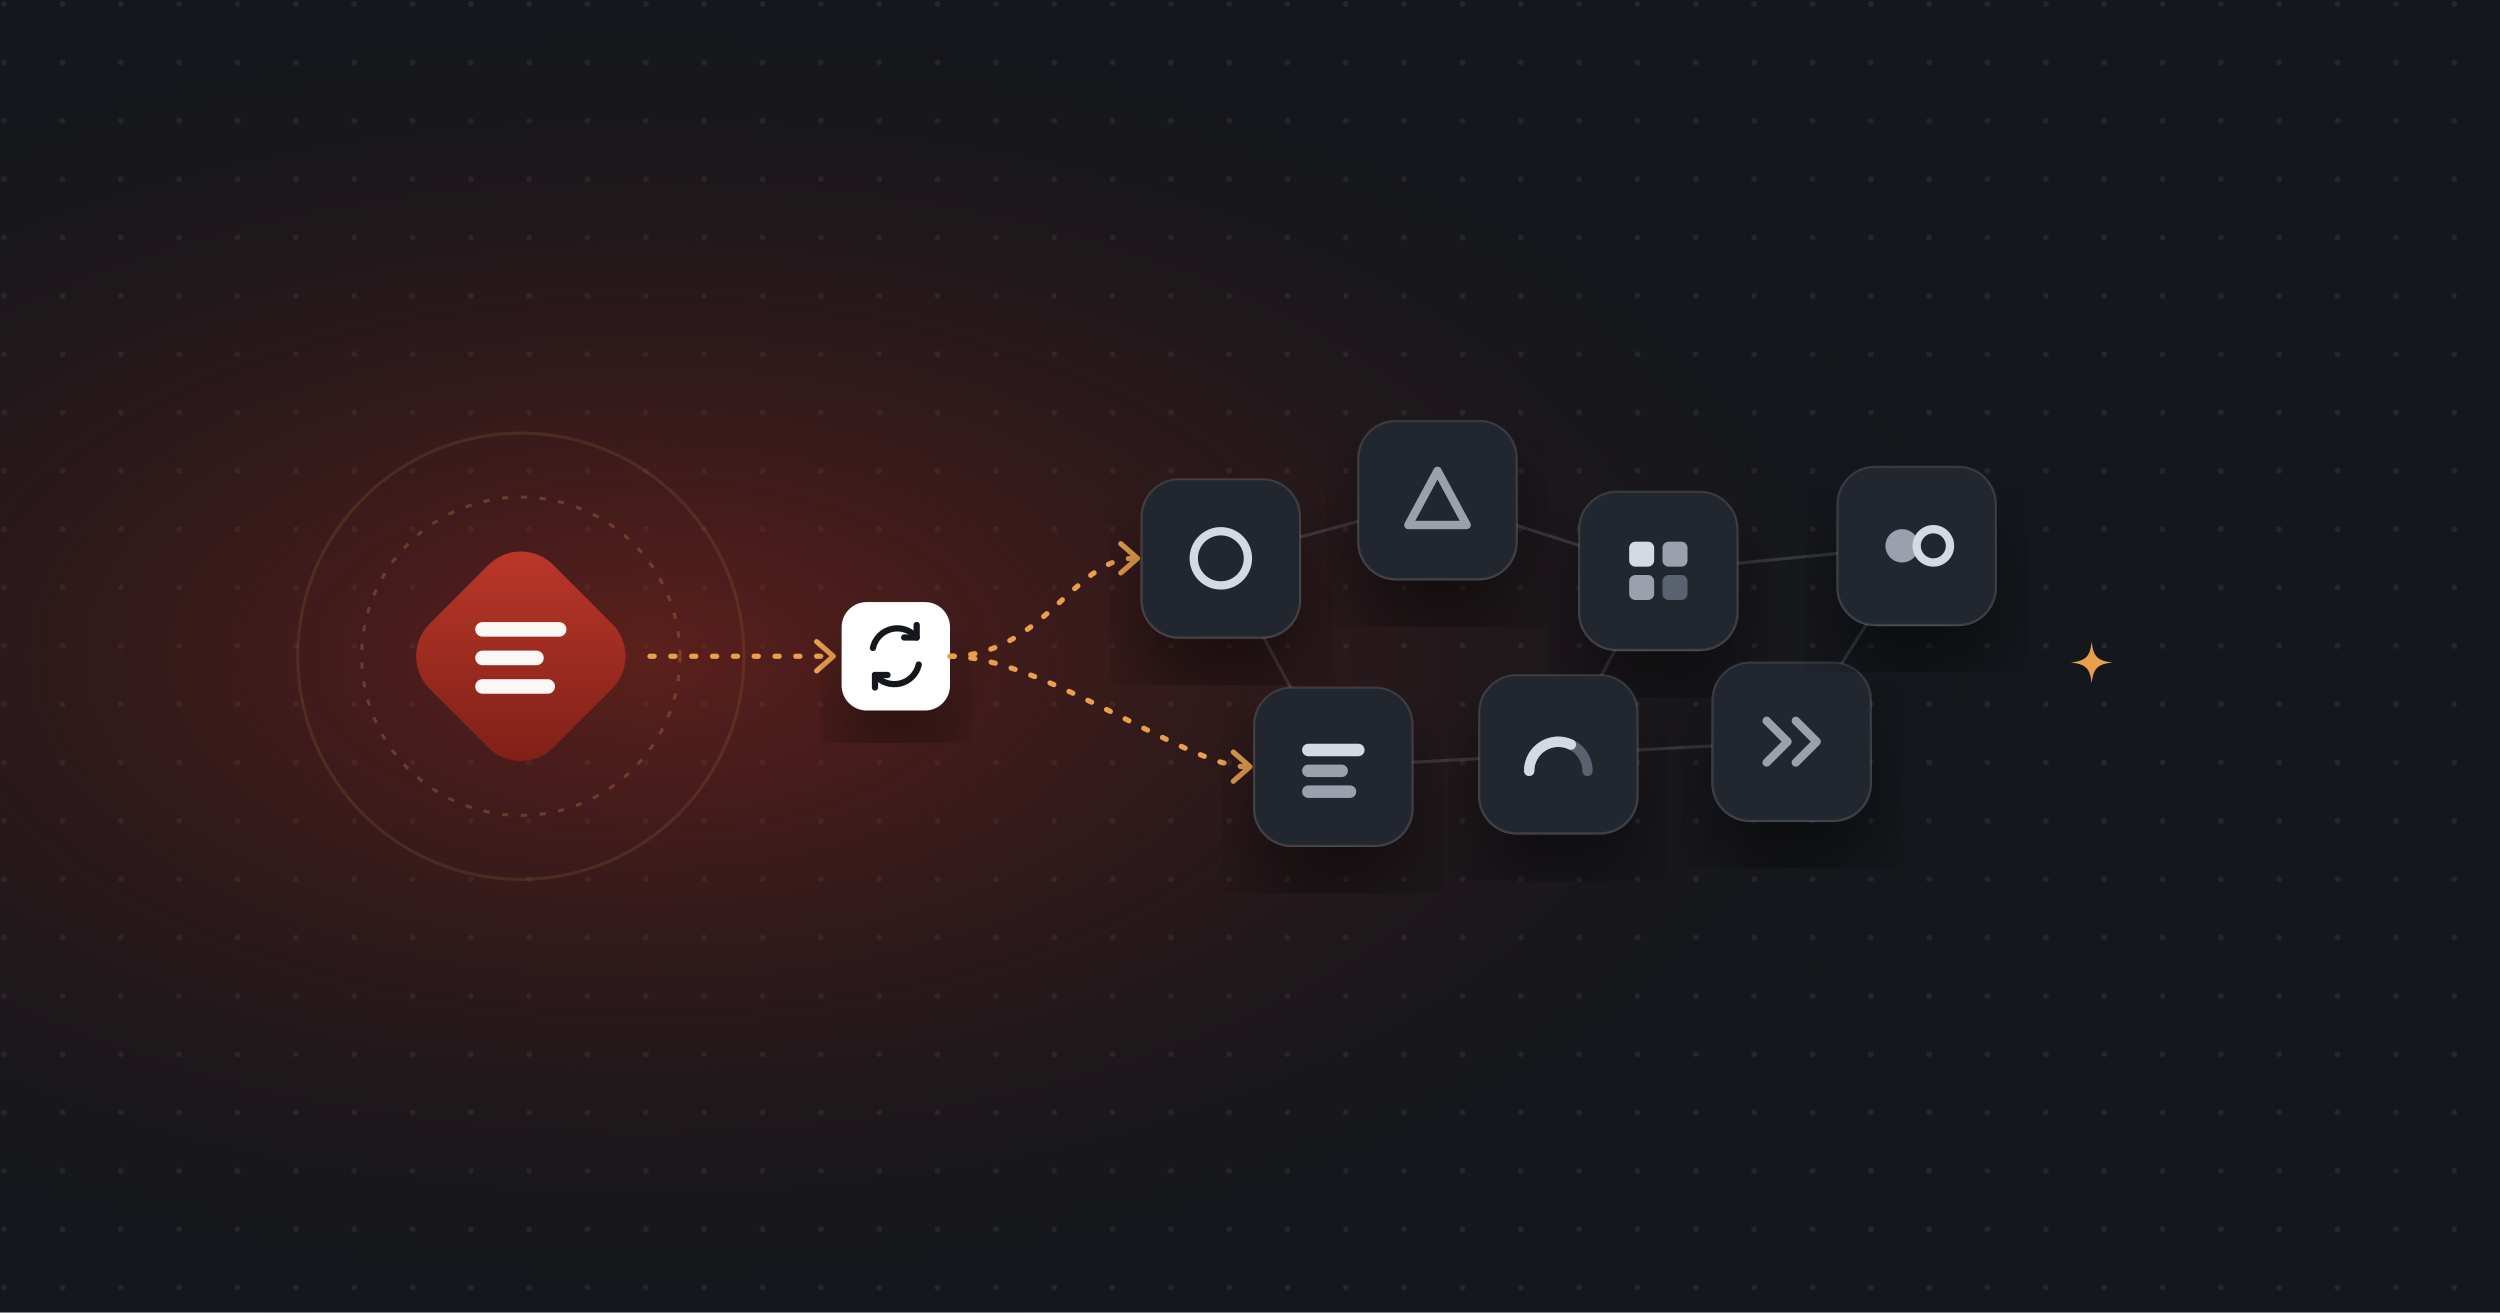
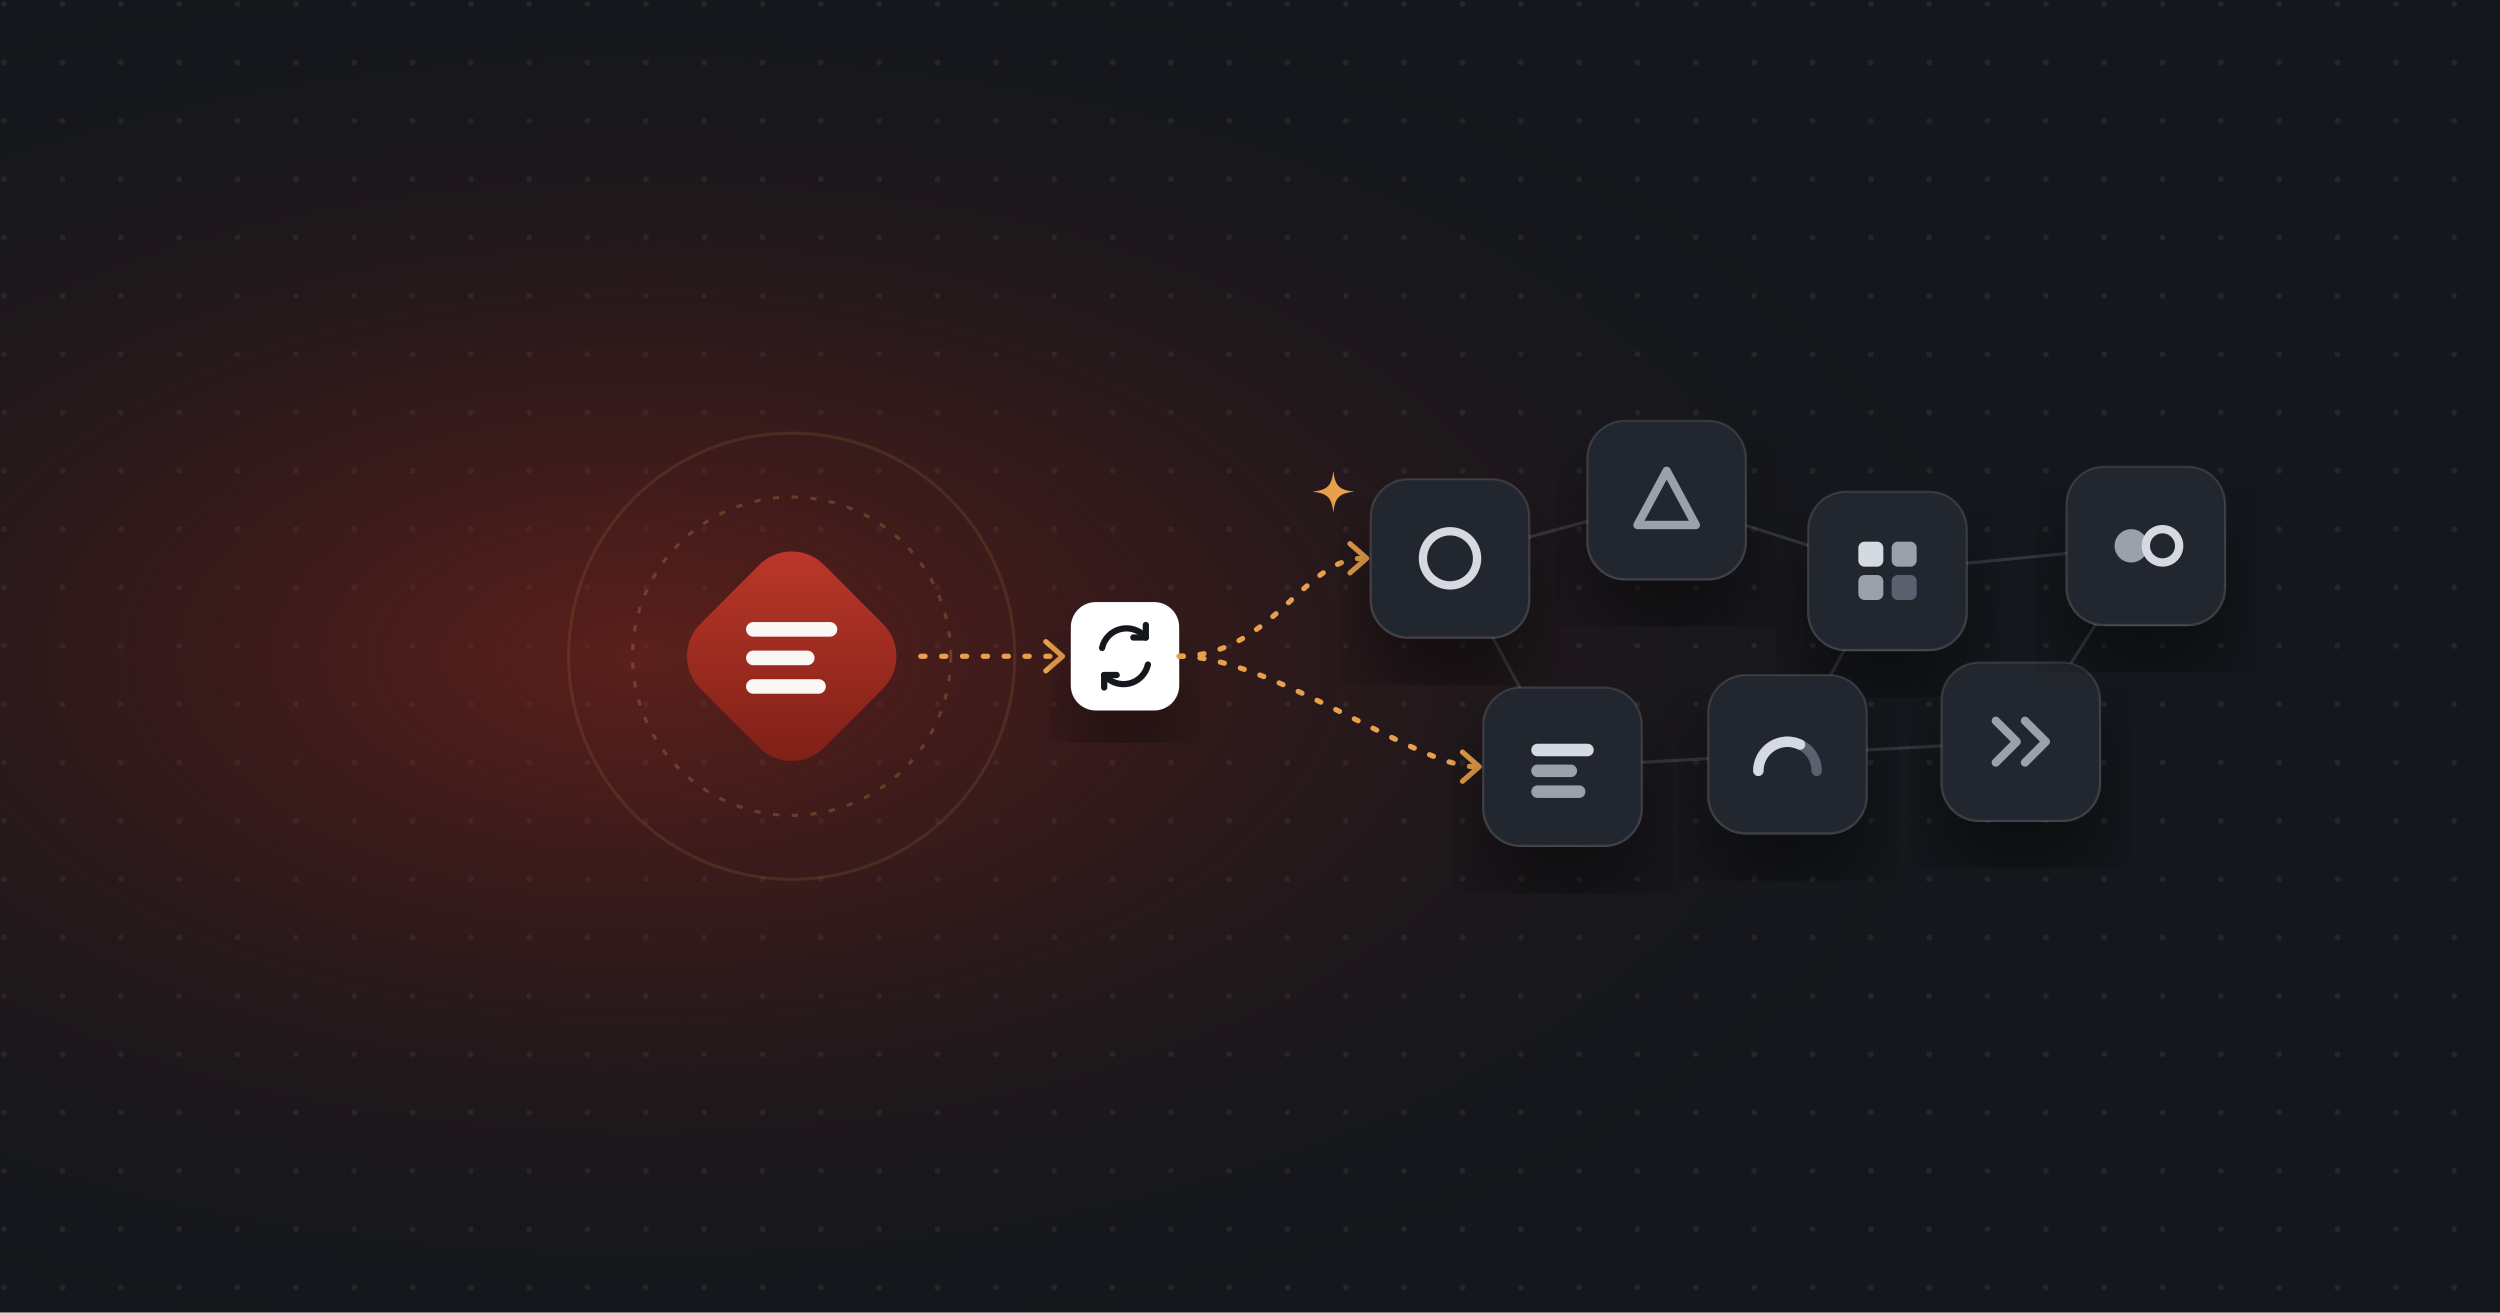
<svg xmlns="http://www.w3.org/2000/svg" viewBox="0 0 1200 630" width="1200" height="630">
  <defs>
    <pattern id="dots" width="28" height="28" patternUnits="userSpaceOnUse">
      <circle cx="2" cy="2" r="1.4" fill="#FFFFFF" fill-opacity=".07" />
    </pattern>
    <radialGradient id="glow" cx="26%" cy="50%" r="55%">
      <stop offset="0" stop-color="#96271C" stop-opacity=".55" />
      <stop offset=".55" stop-color="#7A1E15" stop-opacity=".16" />
      <stop offset="1" stop-color="#14171C" stop-opacity="0" />
    </radialGradient>
    <linearGradient id="core" x1="0" y1="0" x2="1" y2="1">
      <stop offset="0" stop-color="#C0392B" />
      <stop offset="1" stop-color="#7A1E15" />
    </linearGradient>
    <filter id="shadow" x="-20%" y="-20%" width="140%" height="150%">
      <feDropShadow dx="0" dy="24" stdDeviation="22" flood-color="#000" flood-opacity=".5" />
    </filter>
  </defs>
  <rect width="1200" height="630" fill="#14171C" />
  <rect width="1200" height="630" fill="url(#dots)" />
  <rect width="1200" height="630" fill="url(#glow)" />
-   <g transform="translate(250 315)">
+   <g transform="translate(380 315)">
    <circle r="107.1" fill="none" stroke="#E8A04C" stroke-opacity=".12" stroke-width="1.5" />
    <circle r="76.4" fill="none" stroke="#E8A04C" stroke-opacity=".25" stroke-width="1.5" stroke-dasharray="3 6" />
    <rect x="-42" y="-42" width="84" height="84" rx="22" fill="url(#core)" transform="rotate(45)" />
    <g fill="#FAF7F4">
      <rect x="-21.9" y="-16.4" width="43.8" height="7" rx="3.5" />
      <rect x="-21.9" y="-2.7" width="32.9" height="7" rx="3.5" />
      <rect x="-21.9" y="11" width="38.3" height="7" rx="3.5" />
    </g>
  </g>
-   <path d="M312 315 C 350 315, 370 315, 398 315" fill="none" stroke="#E8A04C" stroke-width="2.5" stroke-dasharray="2 8" stroke-linecap="round" stroke-opacity="1" />
-   <path d="M-8 -7L0 0L-8 7" transform="translate(400 315) rotate(0)" fill="none" stroke="#E8A04C" stroke-width="2.5" stroke-linecap="round" stroke-linejoin="round" stroke-opacity="1" />
-   <g transform="translate(430 315)">
+   <path d="M442 315 C 470 315, 484 315, 508 315" fill="none" stroke="#E8A04C" stroke-width="2.5" stroke-dasharray="2 8" stroke-linecap="round" stroke-opacity="1" />
+   <path d="M-8 -7L0 0L-8 7" transform="translate(510 315) rotate(0)" fill="none" stroke="#E8A04C" stroke-width="2.5" stroke-linecap="round" stroke-linejoin="round" stroke-opacity="1" />
+   <g transform="translate(540 315)">
    <g filter="url(#shadow)">
      <rect x="-26" y="-26" width="52" height="52" rx="12" fill="#FFFFFF" />
    </g>
    <path d="M-11 -4a12 12 0 0 1 21 -5M11 4a12 12 0 0 1 -21 5" fill="none" stroke="#14171C" stroke-width="3" stroke-linecap="round" />
    <path d="M10 -15v6h-6M-10 15v-6h6" fill="none" stroke="#14171C" stroke-width="3" stroke-linecap="round" stroke-linejoin="round" />
  </g>
-   <path d="M586 268L690 240" stroke="#9AA1AD" stroke-opacity=".22" stroke-width="1.5" />
-   <path d="M690 240L796 274" stroke="#9AA1AD" stroke-opacity=".22" stroke-width="1.5" />
-   <path d="M586 268L640 368" stroke="#9AA1AD" stroke-opacity=".22" stroke-width="1.5" />
-   <path d="M640 368L748 362" stroke="#9AA1AD" stroke-opacity=".22" stroke-width="1.5" />
-   <path d="M796 274L748 362" stroke="#9AA1AD" stroke-opacity=".22" stroke-width="1.5" />
-   <path d="M748 362L860 356" stroke="#9AA1AD" stroke-opacity=".22" stroke-width="1.5" />
-   <path d="M796 274L920 262" stroke="#9AA1AD" stroke-opacity=".22" stroke-width="1.5" />
-   <path d="M860 356L920 262" stroke="#9AA1AD" stroke-opacity=".22" stroke-width="1.5" />
-   <path d="M456 315 C 500 315, 516 268, 544 268" fill="none" stroke="#E8A04C" stroke-width="2.5" stroke-dasharray="2 8" stroke-linecap="round" stroke-opacity="1" />
-   <path d="M-8 -7L0 0L-8 7" transform="translate(546 268) rotate(0)" fill="none" stroke="#E8A04C" stroke-width="2.5" stroke-linecap="round" stroke-linejoin="round" stroke-opacity="1" />
-   <path d="M456 315 C 500 315, 570 368, 598 368" fill="none" stroke="#E8A04C" stroke-width="2.5" stroke-dasharray="2 8" stroke-linecap="round" stroke-opacity="1" />
-   <path d="M-8 -7L0 0L-8 7" transform="translate(600 368) rotate(0)" fill="none" stroke="#E8A04C" stroke-width="2.5" stroke-linecap="round" stroke-linejoin="round" stroke-opacity="1" />
+   <path d="M696 268L800 240" stroke="#9AA1AD" stroke-opacity=".22" stroke-width="1.5" />
+   <path d="M800 240L906 274" stroke="#9AA1AD" stroke-opacity=".22" stroke-width="1.5" />
+   <path d="M696 268L750 368" stroke="#9AA1AD" stroke-opacity=".22" stroke-width="1.5" />
+   <path d="M750 368L858 362" stroke="#9AA1AD" stroke-opacity=".22" stroke-width="1.5" />
+   <path d="M906 274L858 362" stroke="#9AA1AD" stroke-opacity=".22" stroke-width="1.5" />
+   <path d="M858 362L970 356" stroke="#9AA1AD" stroke-opacity=".22" stroke-width="1.5" />
+   <path d="M906 274L1030 262" stroke="#9AA1AD" stroke-opacity=".22" stroke-width="1.5" />
+   <path d="M970 356L1030 262" stroke="#9AA1AD" stroke-opacity=".22" stroke-width="1.5" />
+   <path d="M566 315 C 610 315, 626 268, 654 268" fill="none" stroke="#E8A04C" stroke-width="2.5" stroke-dasharray="2 8" stroke-linecap="round" stroke-opacity="1" />
+   <path d="M-8 -7L0 0L-8 7" transform="translate(656 268) rotate(0)" fill="none" stroke="#E8A04C" stroke-width="2.5" stroke-linecap="round" stroke-linejoin="round" stroke-opacity="1" />
+   <path d="M566 315 C 610 315, 680 368, 708 368" fill="none" stroke="#E8A04C" stroke-width="2.5" stroke-dasharray="2 8" stroke-linecap="round" stroke-opacity="1" />
+   <path d="M-8 -7L0 0L-8 7" transform="translate(710 368) rotate(0)" fill="none" stroke="#E8A04C" stroke-width="2.5" stroke-linecap="round" stroke-linejoin="round" stroke-opacity="1" />
  <g filter="url(#shadow)">
-     <rect x="548" y="230" width="76" height="76" rx="18" fill="#23282F" stroke="#FFFFFF" stroke-opacity=".12" />
+     <rect x="658" y="230" width="76" height="76" rx="18" fill="#23282F" stroke="#FFFFFF" stroke-opacity=".12" />
  </g>
-   <g transform="translate(586 268)">
+   <g transform="translate(696 268)">
    <circle r="13" fill="none" stroke="#D5D9E1" stroke-width="4" />
  </g>
  <g filter="url(#shadow)">
-     <rect x="652" y="202" width="76" height="76" rx="18" fill="#23282F" stroke="#FFFFFF" stroke-opacity=".12" />
+     <rect x="762" y="202" width="76" height="76" rx="18" fill="#23282F" stroke="#FFFFFF" stroke-opacity=".12" />
  </g>
-   <g transform="translate(690 240)">
+   <g transform="translate(800 240)">
    <path d="M0 -14L14 12H-14Z" fill="none" stroke="#9AA1AD" stroke-width="4" stroke-linejoin="round" />
  </g>
  <g filter="url(#shadow)">
-     <rect x="758" y="236" width="76" height="76" rx="18" fill="#23282F" stroke="#FFFFFF" stroke-opacity=".12" />
+     <rect x="868" y="236" width="76" height="76" rx="18" fill="#23282F" stroke="#FFFFFF" stroke-opacity=".12" />
  </g>
-   <g transform="translate(796 274)">
+   <g transform="translate(906 274)">
    <rect x="-14" y="-14" width="12" height="12" rx="3" fill="#D5D9E1" />
    <rect x="2" y="-14" width="12" height="12" rx="3" fill="#9AA1AD" />
    <rect x="-14" y="2" width="12" height="12" rx="3" fill="#9AA1AD" />
    <rect x="2" y="2" width="12" height="12" rx="3" fill="#5A6270" />
  </g>
  <g filter="url(#shadow)">
-     <rect x="602" y="330" width="76" height="76" rx="18" fill="#23282F" stroke="#FFFFFF" stroke-opacity=".12" />
+     <rect x="712" y="330" width="76" height="76" rx="18" fill="#23282F" stroke="#FFFFFF" stroke-opacity=".12" />
  </g>
-   <g transform="translate(640 368)">
+   <g transform="translate(750 368)">
    <rect x="-15" y="-11" width="30" height="6" rx="3" fill="#D5D9E1" />
    <rect x="-15" y="-1" width="22" height="6" rx="3" fill="#9AA1AD" />
    <rect x="-15" y="9" width="26" height="6" rx="3" fill="#9AA1AD" />
  </g>
  <g filter="url(#shadow)">
-     <rect x="710" y="324" width="76" height="76" rx="18" fill="#23282F" stroke="#FFFFFF" stroke-opacity=".12" />
+     <rect x="820" y="324" width="76" height="76" rx="18" fill="#23282F" stroke="#FFFFFF" stroke-opacity=".12" />
  </g>
-   <g transform="translate(748 362)">
+   <g transform="translate(858 362)">
    <path d="M-14 8a14 14 0 0 1 28 0" fill="none" stroke="#5A6270" stroke-width="5" stroke-linecap="round" />
    <path d="M-14 8a14 14 0 0 1 20 -12.6" fill="none" stroke="#D5D9E1" stroke-width="5" stroke-linecap="round" />
  </g>
  <g filter="url(#shadow)">
-     <rect x="822" y="318" width="76" height="76" rx="18" fill="#23282F" stroke="#FFFFFF" stroke-opacity=".12" />
+     <rect x="932" y="318" width="76" height="76" rx="18" fill="#23282F" stroke="#FFFFFF" stroke-opacity=".12" />
  </g>
-   <g transform="translate(860 356)">
+   <g transform="translate(970 356)">
    <path d="M-12 -10l10 10-10 10M2 -10l10 10-10 10" fill="none" stroke="#9AA1AD" stroke-width="4" stroke-linecap="round" stroke-linejoin="round" />
  </g>
  <g filter="url(#shadow)">
-     <rect x="882" y="224" width="76" height="76" rx="18" fill="#23282F" stroke="#FFFFFF" stroke-opacity=".12" />
+     <rect x="992" y="224" width="76" height="76" rx="18" fill="#23282F" stroke="#FFFFFF" stroke-opacity=".12" />
  </g>
-   <g transform="translate(920 262)">
+   <g transform="translate(1030 262)">
    <circle cx="-7" cy="0" r="8" fill="#9AA1AD" />
    <circle cx="8" cy="0" r="8" fill="none" stroke="#D5D9E1" stroke-width="4" />
  </g>
-   <path d="M1004 308C1004.8 315.2 1006.8 317.2 1014 318C1006.8 318.8 1004.8 320.8 1004 328C1003.2 320.8 1001.2 318.8 994 318C1001.2 317.2 1003.2 315.2 1004 308Z" fill="#E8A04C" />
+   <path d="M640 226C640.8 233.2 642.8 235.2 650 236C642.8 236.8 640.8 238.8 640 246C639.2 238.8 637.2 236.8 630 236C637.2 235.2 639.2 233.2 640 226Z" fill="#E8A04C" />
</svg>
